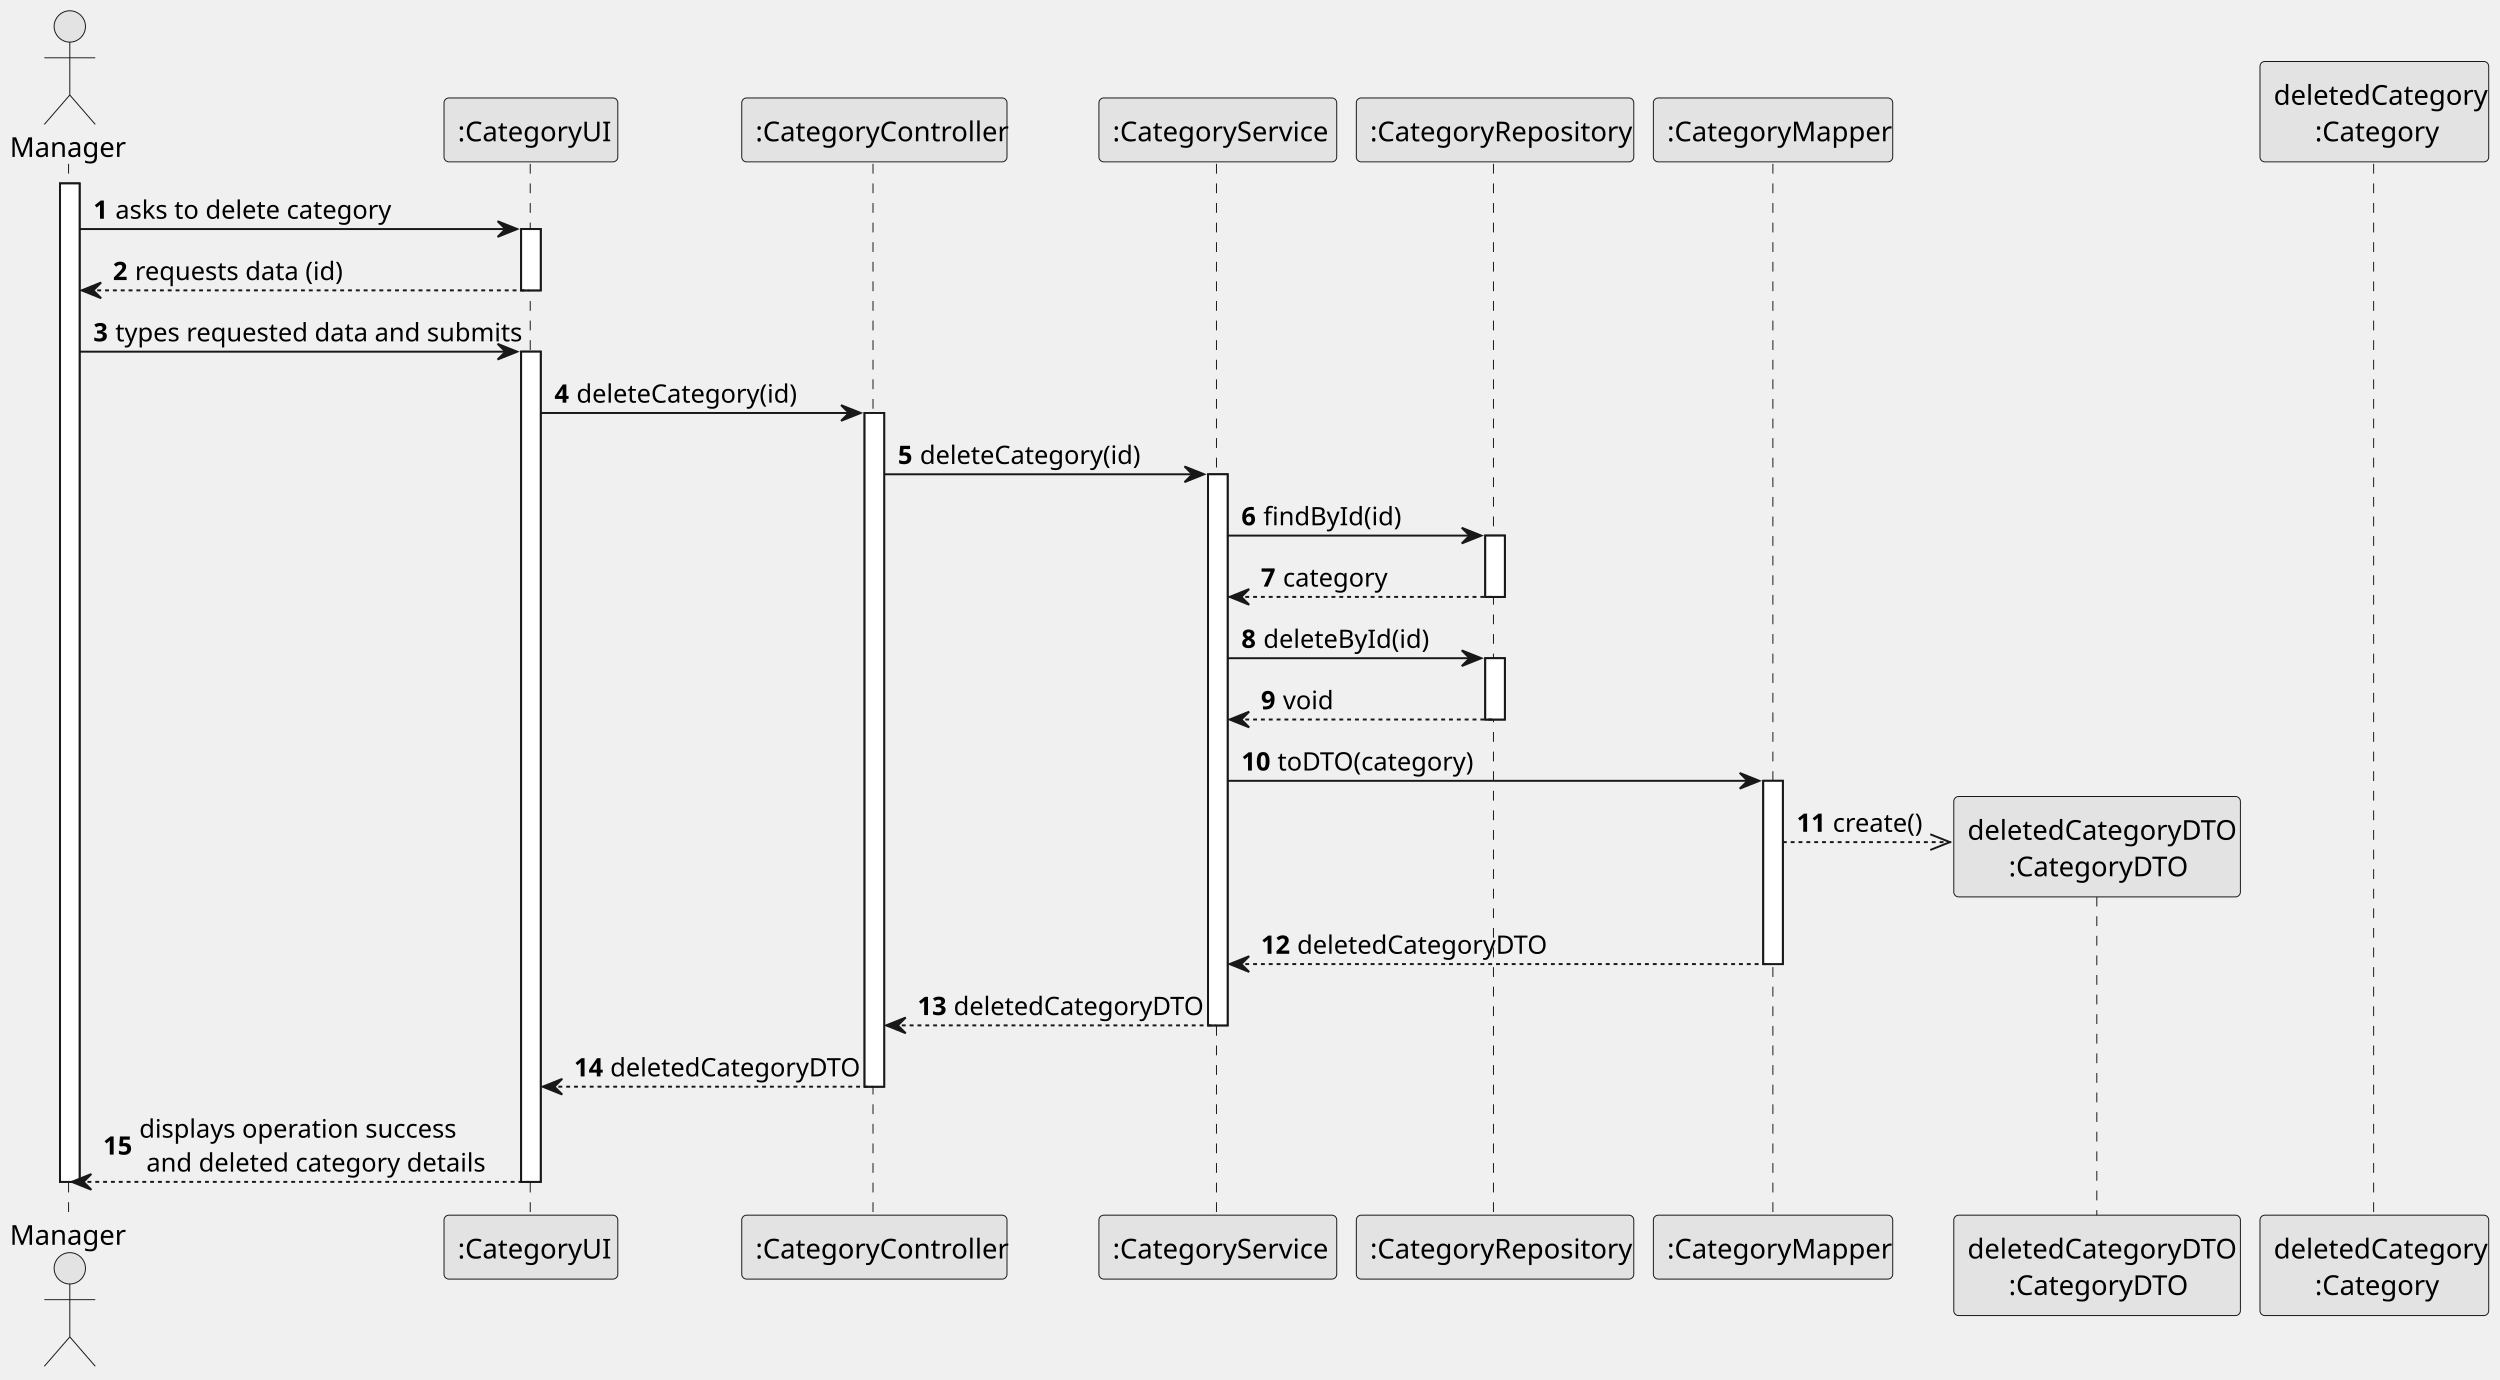
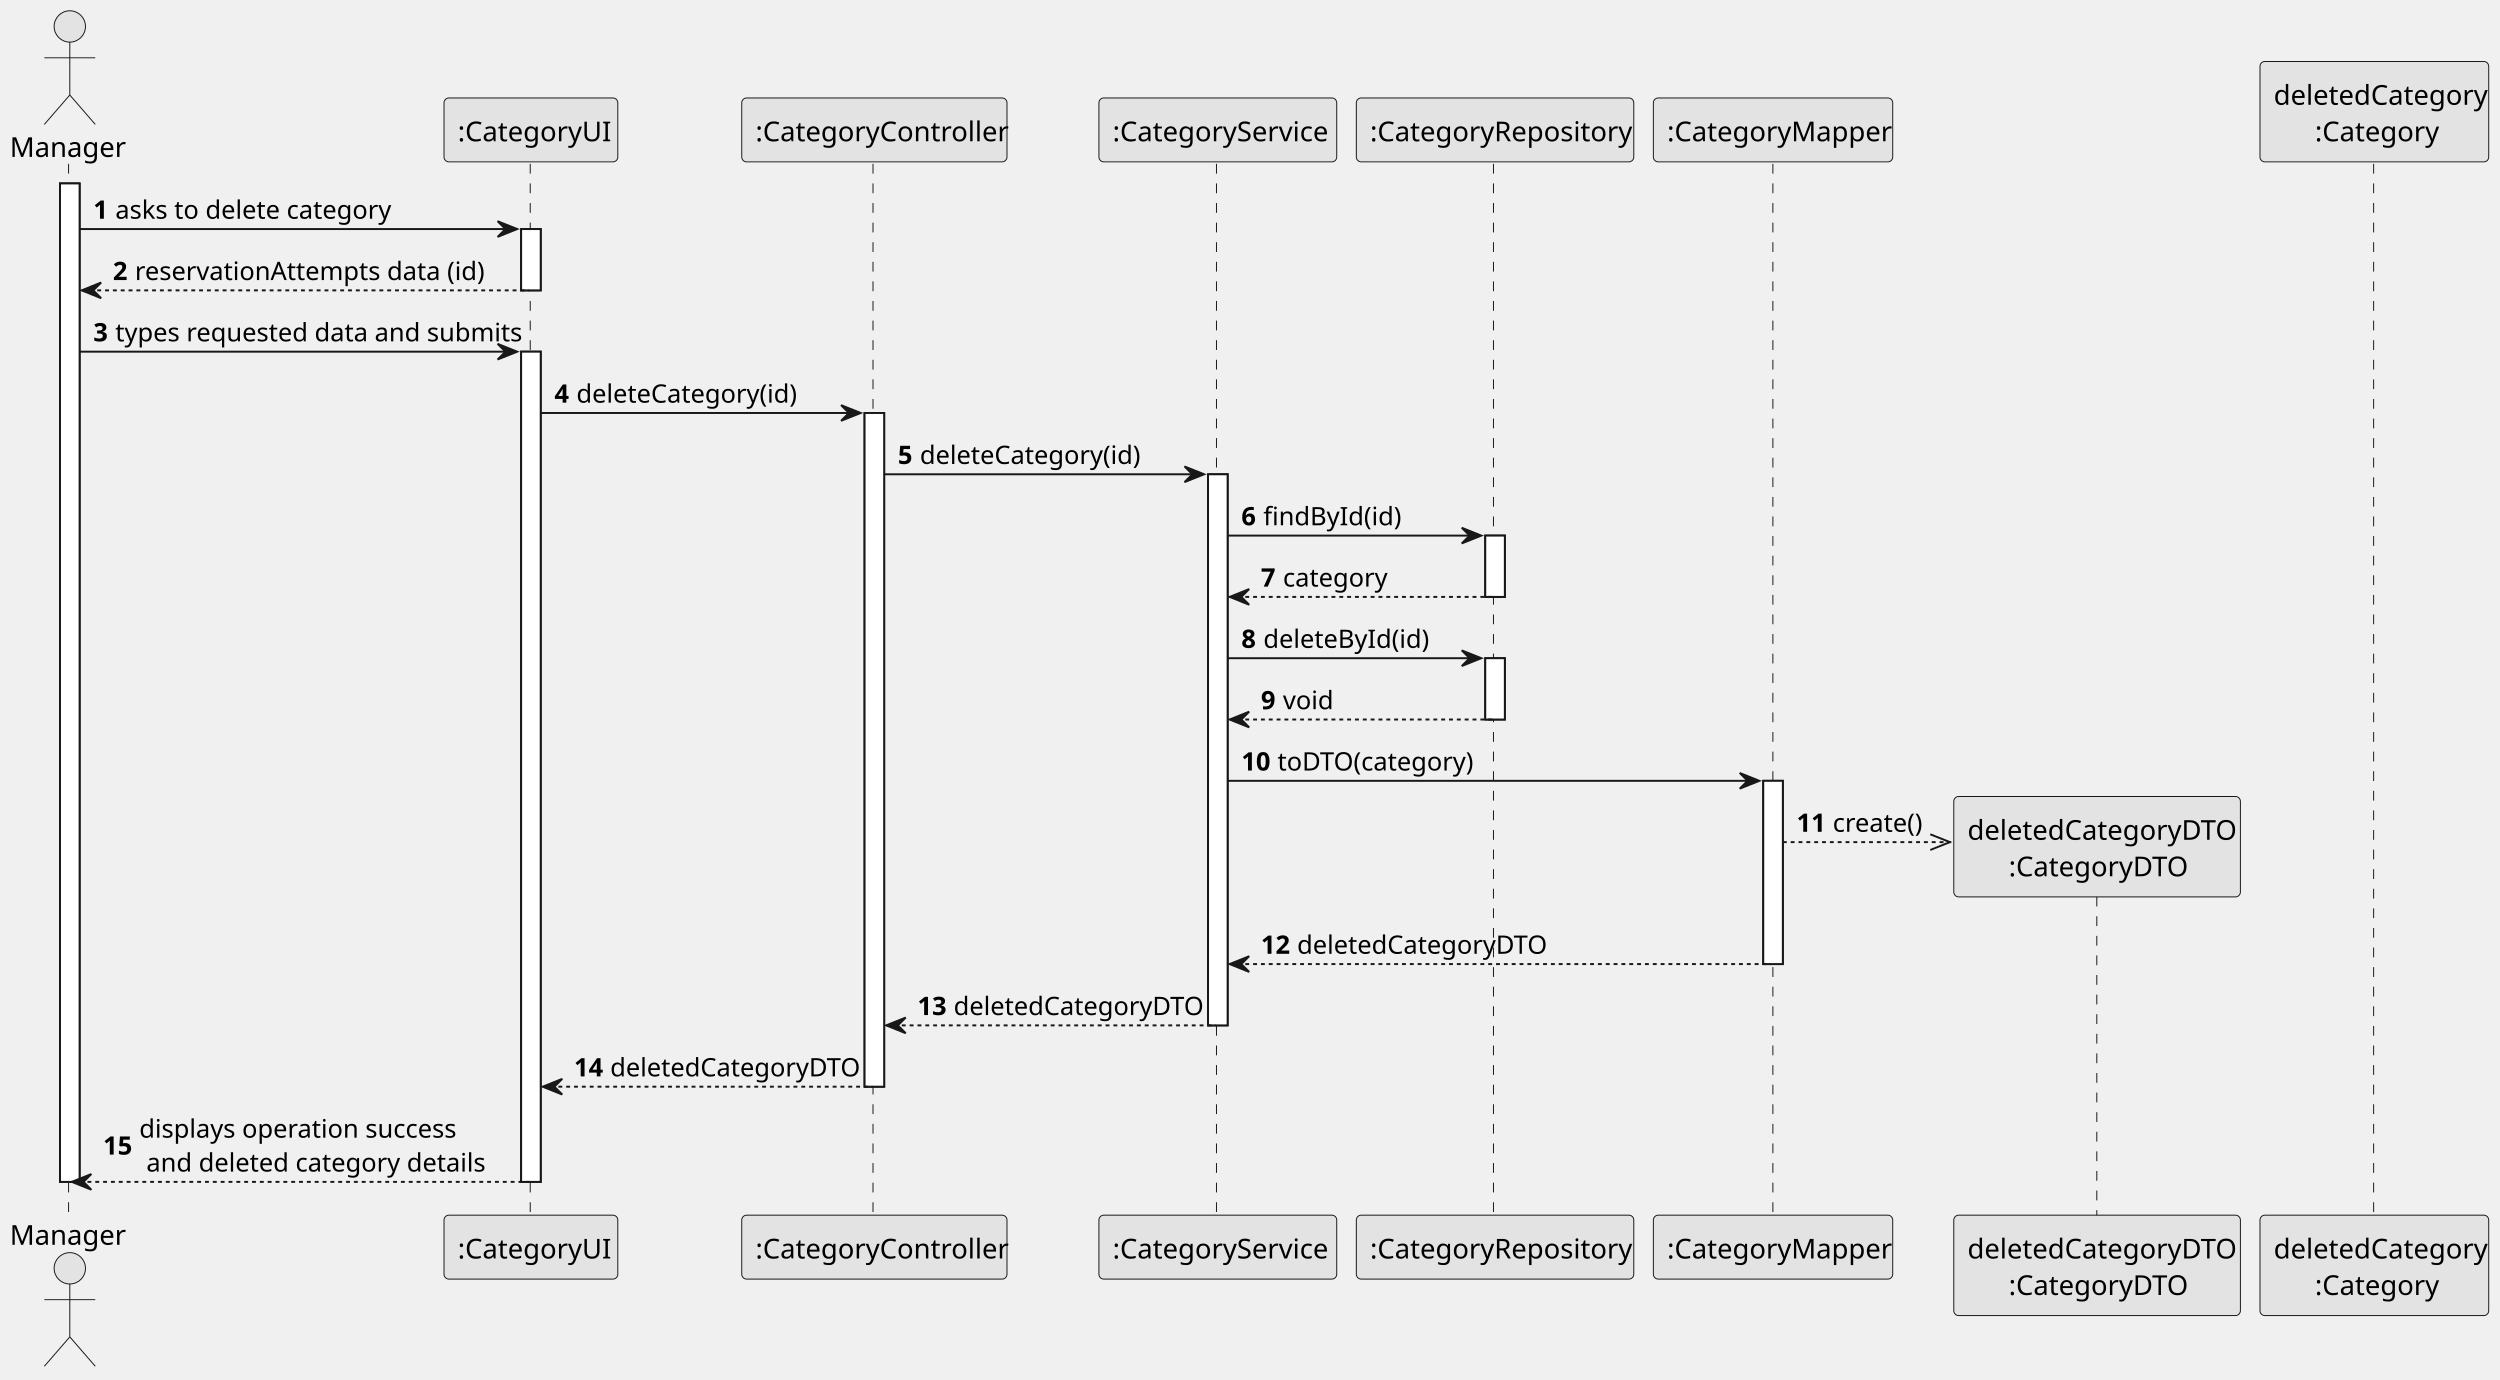
<svg xmlns="http://www.w3.org/2000/svg" contentStyleType="text/css" height="704px" preserveAspectRatio="none" style="width:1276px;height:704px;background:#FFFFFF;" version="1.1" viewBox="0 0 1276 704" width="1276px" zoomAndPan="magnify">
  <defs />
  <g>
    <rect fill="#FFFFFF" height="509.607" style="stroke:#181818;stroke-width:1.0;" width="10" x="30.627" y="93.621" />
    <rect fill="#FFFFFF" height="31.291" style="stroke:#181818;stroke-width:1.0;" width="10" x="265.978" y="116.912" />
    <rect fill="#FFFFFF" height="423.734" style="stroke:#181818;stroke-width:1.0;" width="10" x="265.978" y="179.494" />
    <rect fill="#FFFFFF" height="343.861" style="stroke:#181818;stroke-width:1.0;" width="10" x="441.278" y="210.785" />
    <rect fill="#FFFFFF" height="281.279" style="stroke:#181818;stroke-width:1.0;" width="10" x="616.578" y="242.076" />
    <rect fill="#FFFFFF" height="31.291" style="stroke:#181818;stroke-width:1.0;" width="10" x="758.074" y="273.367" />
    <rect fill="#FFFFFF" height="31.291" style="stroke:#181818;stroke-width:1.0;" width="10" x="758.074" y="335.949" />
    <rect fill="#FFFFFF" height="93.533" style="stroke:#181818;stroke-width:1.0;" width="10" x="899.963" y="398.531" />
    <line style="stroke:#181818;stroke-width:0.5;stroke-dasharray:5.0,5.0;" x1="35" x2="35" y1="83.621" y2="621.229" />
    <line style="stroke:#181818;stroke-width:0.5;stroke-dasharray:5.0,5.0;" x1="270.63" x2="270.63" y1="83.621" y2="621.229" />
    <line style="stroke:#181818;stroke-width:0.5;stroke-dasharray:5.0,5.0;" x1="445.585" x2="445.585" y1="83.621" y2="621.229" />
    <line style="stroke:#181818;stroke-width:0.5;stroke-dasharray:5.0,5.0;" x1="620.888" x2="620.888" y1="83.621" y2="621.229" />
    <line style="stroke:#181818;stroke-width:0.5;stroke-dasharray:5.0,5.0;" x1="762.267" x2="762.267" y1="83.621" y2="621.229" />
    <line style="stroke:#181818;stroke-width:0.5;stroke-dasharray:5.0,5.0;" x1="904.88" x2="904.88" y1="83.621" y2="621.229" />
    <line style="stroke:#181818;stroke-width:0.5;stroke-dasharray:5.0,5.0;" x1="1070.212" x2="1070.212" y1="447.652" y2="621.229" />
    <line style="stroke:#181818;stroke-width:0.5;stroke-dasharray:5.0,5.0;" x1="1211.501" x2="1211.501" y1="83.621" y2="621.229" />
    <text fill="#000000" font-family="sans-serif" font-size="14" lengthAdjust="spacing" textLength="55.255" x="5" y="80.107">Manager</text>
    <ellipse cx="35.627" cy="13.5" fill="#E3E3E3" rx="8" ry="8" style="stroke:#181818;stroke-width:0.5;" />
    <path d="M35.627,21.5 L35.627,48.5 M22.627,29.5 L48.627,29.5 M35.627,48.5 L22.627,63.5 M35.627,48.5 L48.627,63.5 " fill="none" style="stroke:#181818;stroke-width:0.5;" />
    <text fill="#000000" font-family="sans-serif" font-size="14" lengthAdjust="spacing" textLength="55.255" x="5" y="635.336">Manager</text>
    <ellipse cx="35.627" cy="647.35" fill="#E3E3E3" rx="8" ry="8" style="stroke:#181818;stroke-width:0.5;" />
    <path d="M35.627,655.35 L35.627,682.35 M22.627,663.35 L48.627,663.35 M35.627,682.35 L22.627,697.35 M35.627,682.35 L48.627,697.35 " fill="none" style="stroke:#181818;stroke-width:0.5;" />
    <rect fill="#E3E3E3" height="32.621" rx="2.5" ry="2.5" style="stroke:#181818;stroke-width:0.5;" width="88.696" x="226.63" y="50" />
    <text fill="#000000" font-family="sans-serif" font-size="14" lengthAdjust="spacing" textLength="74.696" x="233.63" y="72.107">:CategoryUI</text>
    <rect fill="#E3E3E3" height="32.621" rx="2.5" ry="2.5" style="stroke:#181818;stroke-width:0.5;" width="88.696" x="226.63" y="620.229" />
    <text fill="#000000" font-family="sans-serif" font-size="14" lengthAdjust="spacing" textLength="74.696" x="233.63" y="642.336">:CategoryUI</text>
    <rect fill="#E3E3E3" height="32.621" rx="2.5" ry="2.5" style="stroke:#181818;stroke-width:0.5;" width="135.386" x="378.585" y="50" />
    <text fill="#000000" font-family="sans-serif" font-size="14" lengthAdjust="spacing" textLength="121.386" x="385.585" y="72.107">:CategoryController</text>
    <rect fill="#E3E3E3" height="32.621" rx="2.5" ry="2.5" style="stroke:#181818;stroke-width:0.5;" width="135.386" x="378.585" y="620.229" />
    <text fill="#000000" font-family="sans-serif" font-size="14" lengthAdjust="spacing" textLength="121.386" x="385.585" y="642.336">:CategoryController</text>
    <rect fill="#E3E3E3" height="32.621" rx="2.5" ry="2.5" style="stroke:#181818;stroke-width:0.5;" width="121.379" x="560.888" y="50" />
    <text fill="#000000" font-family="sans-serif" font-size="14" lengthAdjust="spacing" textLength="107.379" x="567.888" y="72.107">:CategoryService</text>
    <rect fill="#E3E3E3" height="32.621" rx="2.5" ry="2.5" style="stroke:#181818;stroke-width:0.5;" width="121.379" x="560.888" y="620.229" />
    <text fill="#000000" font-family="sans-serif" font-size="14" lengthAdjust="spacing" textLength="107.379" x="567.888" y="642.336">:CategoryService</text>
    <rect fill="#E3E3E3" height="32.621" rx="2.5" ry="2.5" style="stroke:#181818;stroke-width:0.5;" width="141.613" x="692.267" y="50" />
    <text fill="#000000" font-family="sans-serif" font-size="14" lengthAdjust="spacing" textLength="127.613" x="699.267" y="72.107">:CategoryRepository</text>
    <rect fill="#E3E3E3" height="32.621" rx="2.5" ry="2.5" style="stroke:#181818;stroke-width:0.5;" width="141.613" x="692.267" y="620.229" />
    <text fill="#000000" font-family="sans-serif" font-size="14" lengthAdjust="spacing" textLength="127.613" x="699.267" y="642.336">:CategoryRepository</text>
    <rect fill="#E3E3E3" height="32.621" rx="2.5" ry="2.5" style="stroke:#181818;stroke-width:0.5;" width="122.165" x="843.88" y="50" />
    <text fill="#000000" font-family="sans-serif" font-size="14" lengthAdjust="spacing" textLength="108.165" x="850.88" y="72.107">:CategoryMapper</text>
    <rect fill="#E3E3E3" height="32.621" rx="2.5" ry="2.5" style="stroke:#181818;stroke-width:0.5;" width="122.165" x="843.88" y="620.229" />
    <text fill="#000000" font-family="sans-serif" font-size="14" lengthAdjust="spacing" textLength="108.165" x="850.88" y="642.336">:CategoryMapper</text>
    <rect fill="#E3E3E3" height="51.242" rx="2.5" ry="2.5" style="stroke:#181818;stroke-width:0.5;" width="146.289" x="997.212" y="620.229" />
    <text fill="#000000" font-family="sans-serif" font-size="14" lengthAdjust="spacing" textLength="132.289" x="1004.212" y="642.336">deletedCategoryDTO</text>
    <text fill="#000000" font-family="sans-serif" font-size="14" lengthAdjust="spacing" textLength="90.248" x="1025.232" y="660.957">:CategoryDTO</text>
    <rect fill="#E3E3E3" height="51.242" rx="2.5" ry="2.5" style="stroke:#181818;stroke-width:0.5;" width="116.737" x="1153.501" y="31.379" />
    <text fill="#000000" font-family="sans-serif" font-size="14" lengthAdjust="spacing" textLength="102.737" x="1160.501" y="53.486">deletedCategory</text>
    <text fill="#000000" font-family="sans-serif" font-size="14" lengthAdjust="spacing" textLength="60.696" x="1181.522" y="72.107">:Category</text>
    <rect fill="#E3E3E3" height="51.242" rx="2.5" ry="2.5" style="stroke:#181818;stroke-width:0.5;" width="116.737" x="1153.501" y="620.229" />
    <text fill="#000000" font-family="sans-serif" font-size="14" lengthAdjust="spacing" textLength="102.737" x="1160.501" y="642.336">deletedCategory</text>
    <text fill="#000000" font-family="sans-serif" font-size="14" lengthAdjust="spacing" textLength="60.696" x="1181.522" y="660.957">:Category</text>
    <rect fill="#FFFFFF" height="509.607" style="stroke:#181818;stroke-width:1.0;" width="10" x="30.627" y="93.621" />
    <rect fill="#FFFFFF" height="31.291" style="stroke:#181818;stroke-width:1.0;" width="10" x="265.978" y="116.912" />
    <rect fill="#FFFFFF" height="423.734" style="stroke:#181818;stroke-width:1.0;" width="10" x="265.978" y="179.494" />
    <rect fill="#FFFFFF" height="343.861" style="stroke:#181818;stroke-width:1.0;" width="10" x="441.278" y="210.785" />
    <rect fill="#FFFFFF" height="281.279" style="stroke:#181818;stroke-width:1.0;" width="10" x="616.578" y="242.076" />
    <rect fill="#FFFFFF" height="31.291" style="stroke:#181818;stroke-width:1.0;" width="10" x="758.074" y="273.367" />
    <rect fill="#FFFFFF" height="31.291" style="stroke:#181818;stroke-width:1.0;" width="10" x="758.074" y="335.949" />
    <rect fill="#FFFFFF" height="93.533" style="stroke:#181818;stroke-width:1.0;" width="10" x="899.963" y="398.531" />
    <polygon fill="#181818" points="253.978,112.912,263.978,116.912,253.978,120.912,257.978,116.912" style="stroke:#181818;stroke-width:1.0;" />
    <line style="stroke:#181818;stroke-width:1.0;" x1="40.627" x2="259.978" y1="116.912" y2="116.912" />
    <text fill="#000000" font-family="sans-serif" font-size="13" font-weight="bold" lengthAdjust="spacing" textLength="7.23" x="47.627" y="111.649">1</text>
    <text fill="#000000" font-family="sans-serif" font-size="13" lengthAdjust="spacing" textLength="133.688" x="58.857" y="111.649">asks to delete category</text>
    <polygon fill="#181818" points="51.627,144.203,41.627,148.203,51.627,152.203,47.627,148.203" style="stroke:#181818;stroke-width:1.0;" />
    <line style="stroke:#181818;stroke-width:1.0;stroke-dasharray:2.0,2.0;" x1="45.627" x2="269.978" y1="148.203" y2="148.203" />
    <text fill="#000000" font-family="sans-serif" font-size="13" font-weight="bold" lengthAdjust="spacing" textLength="7.23" x="57.627" y="142.94">2</text>
-     <text fill="#000000" font-family="sans-serif" font-size="13" lengthAdjust="spacing" textLength="101.163" x="68.857" y="142.94">requests data (id)</text>
+     <text fill="#000000" font-family="sans-serif" font-size="13" lengthAdjust="spacing" textLength="101.163" x="68.857" y="142.94">reservationAttempts data (id)</text>
    <polygon fill="#181818" points="253.978,175.494,263.978,179.494,253.978,183.494,257.978,179.494" style="stroke:#181818;stroke-width:1.0;" />
    <line style="stroke:#181818;stroke-width:1.0;" x1="40.627" x2="259.978" y1="179.494" y2="179.494" />
    <text fill="#000000" font-family="sans-serif" font-size="13" font-weight="bold" lengthAdjust="spacing" textLength="7.23" x="47.627" y="174.231">3</text>
    <text fill="#000000" font-family="sans-serif" font-size="13" lengthAdjust="spacing" textLength="195.121" x="58.857" y="174.231">types requested data and submits</text>
    <polygon fill="#181818" points="429.278,206.785,439.278,210.785,429.278,214.785,433.278,210.785" style="stroke:#181818;stroke-width:1.0;" />
    <line style="stroke:#181818;stroke-width:1.0;" x1="275.978" x2="435.278" y1="210.785" y2="210.785" />
    <text fill="#000000" font-family="sans-serif" font-size="13" font-weight="bold" lengthAdjust="spacing" textLength="7.23" x="282.978" y="205.523">4</text>
    <text fill="#000000" font-family="sans-serif" font-size="13" lengthAdjust="spacing" textLength="106.945" x="294.208" y="205.523">deleteCategory(id)</text>
    <polygon fill="#181818" points="604.578,238.076,614.578,242.076,604.578,246.076,608.578,242.076" style="stroke:#181818;stroke-width:1.0;" />
    <line style="stroke:#181818;stroke-width:1.0;" x1="451.278" x2="610.578" y1="242.076" y2="242.076" />
    <text fill="#000000" font-family="sans-serif" font-size="13" font-weight="bold" lengthAdjust="spacing" textLength="7.23" x="458.278" y="236.814">5</text>
    <text fill="#000000" font-family="sans-serif" font-size="13" lengthAdjust="spacing" textLength="106.945" x="469.508" y="236.814">deleteCategory(id)</text>
    <polygon fill="#181818" points="746.074,269.367,756.074,273.367,746.074,277.367,750.074,273.367" style="stroke:#181818;stroke-width:1.0;" />
    <line style="stroke:#181818;stroke-width:1.0;" x1="626.578" x2="752.074" y1="273.367" y2="273.367" />
    <text fill="#000000" font-family="sans-serif" font-size="13" font-weight="bold" lengthAdjust="spacing" textLength="7.23" x="633.578" y="268.104">6</text>
    <text fill="#000000" font-family="sans-serif" font-size="13" lengthAdjust="spacing" textLength="65.749" x="644.808" y="268.104">findById(id)</text>
    <polygon fill="#181818" points="637.578,300.658,627.578,304.658,637.578,308.658,633.578,304.658" style="stroke:#181818;stroke-width:1.0;" />
    <line style="stroke:#181818;stroke-width:1.0;stroke-dasharray:2.0,2.0;" x1="631.578" x2="762.074" y1="304.658" y2="304.658" />
    <text fill="#000000" font-family="sans-serif" font-size="13" font-weight="bold" lengthAdjust="spacing" textLength="7.23" x="643.578" y="299.396">7</text>
    <text fill="#000000" font-family="sans-serif" font-size="13" lengthAdjust="spacing" textLength="49.861" x="654.808" y="299.396">category</text>
    <polygon fill="#181818" points="746.074,331.949,756.074,335.949,746.074,339.949,750.074,335.949" style="stroke:#181818;stroke-width:1.0;" />
    <line style="stroke:#181818;stroke-width:1.0;" x1="626.578" x2="752.074" y1="335.949" y2="335.949" />
    <text fill="#000000" font-family="sans-serif" font-size="13" font-weight="bold" lengthAdjust="spacing" textLength="7.23" x="633.578" y="330.687">8</text>
    <text fill="#000000" font-family="sans-serif" font-size="13" lengthAdjust="spacing" textLength="80.209" x="644.808" y="330.687">deleteById(id)</text>
    <polygon fill="#181818" points="637.578,363.24,627.578,367.24,637.578,371.24,633.578,367.24" style="stroke:#181818;stroke-width:1.0;" />
    <line style="stroke:#181818;stroke-width:1.0;stroke-dasharray:2.0,2.0;" x1="631.578" x2="762.074" y1="367.24" y2="367.24" />
    <text fill="#000000" font-family="sans-serif" font-size="13" font-weight="bold" lengthAdjust="spacing" textLength="7.23" x="643.578" y="361.978">9</text>
    <text fill="#000000" font-family="sans-serif" font-size="13" lengthAdjust="spacing" textLength="23.848" x="654.808" y="361.978">void</text>
    <polygon fill="#181818" points="887.963,394.531,897.963,398.531,887.963,402.531,891.963,398.531" style="stroke:#181818;stroke-width:1.0;" />
    <line style="stroke:#181818;stroke-width:1.0;" x1="626.578" x2="893.963" y1="398.531" y2="398.531" />
    <text fill="#000000" font-family="sans-serif" font-size="13" font-weight="bold" lengthAdjust="spacing" textLength="14.46" x="633.578" y="393.269">10</text>
    <text fill="#000000" font-family="sans-serif" font-size="13" lengthAdjust="spacing" textLength="96.802" x="652.038" y="393.269">toDTO(category)</text>
    <line style="stroke:#181818;stroke-width:1.0;" x1="995.212" x2="985.212" y1="429.822" y2="425.822" />
    <line style="stroke:#181818;stroke-width:1.0;" x1="995.212" x2="985.212" y1="429.822" y2="433.822" />
    <line style="stroke:#181818;stroke-width:1.0;stroke-dasharray:2.0,2.0;" x1="909.963" x2="996.212" y1="429.822" y2="429.822" />
    <text fill="#000000" font-family="sans-serif" font-size="13" font-weight="bold" lengthAdjust="spacing" textLength="14.46" x="916.963" y="424.56">11</text>
    <text fill="#000000" font-family="sans-serif" font-size="13" lengthAdjust="spacing" textLength="44.789" x="935.423" y="424.56">create()</text>
    <rect fill="#E3E3E3" height="51.242" rx="2.5" ry="2.5" style="stroke:#181818;stroke-width:0.5;" width="146.289" x="997.212" y="406.531" />
    <text fill="#000000" font-family="sans-serif" font-size="14" lengthAdjust="spacing" textLength="132.289" x="1004.212" y="428.639">deletedCategoryDTO</text>
    <text fill="#000000" font-family="sans-serif" font-size="14" lengthAdjust="spacing" textLength="90.248" x="1025.232" y="447.26">:CategoryDTO</text>
    <polygon fill="#181818" points="637.578,488.065,627.578,492.065,637.578,496.065,633.578,492.065" style="stroke:#181818;stroke-width:1.0;" />
    <line style="stroke:#181818;stroke-width:1.0;stroke-dasharray:2.0,2.0;" x1="631.578" x2="903.963" y1="492.065" y2="492.065" />
    <text fill="#000000" font-family="sans-serif" font-size="13" font-weight="bold" lengthAdjust="spacing" textLength="14.46" x="643.578" y="486.802">12</text>
    <text fill="#000000" font-family="sans-serif" font-size="13" lengthAdjust="spacing" textLength="122.84" x="662.038" y="486.802">deletedCategoryDTO</text>
    <polygon fill="#181818" points="462.278,519.356,452.278,523.356,462.278,527.356,458.278,523.356" style="stroke:#181818;stroke-width:1.0;" />
    <line style="stroke:#181818;stroke-width:1.0;stroke-dasharray:2.0,2.0;" x1="456.278" x2="620.578" y1="523.356" y2="523.356" />
    <text fill="#000000" font-family="sans-serif" font-size="13" font-weight="bold" lengthAdjust="spacing" textLength="14.46" x="468.278" y="518.093">13</text>
    <text fill="#000000" font-family="sans-serif" font-size="13" lengthAdjust="spacing" textLength="122.84" x="486.738" y="518.093">deletedCategoryDTO</text>
    <polygon fill="#181818" points="286.978,550.646,276.978,554.646,286.978,558.646,282.978,554.646" style="stroke:#181818;stroke-width:1.0;" />
    <line style="stroke:#181818;stroke-width:1.0;stroke-dasharray:2.0,2.0;" x1="280.978" x2="445.278" y1="554.646" y2="554.646" />
    <text fill="#000000" font-family="sans-serif" font-size="13" font-weight="bold" lengthAdjust="spacing" textLength="14.46" x="292.978" y="549.384">14</text>
    <text fill="#000000" font-family="sans-serif" font-size="13" lengthAdjust="spacing" textLength="122.84" x="311.438" y="549.384">deletedCategoryDTO</text>
    <polygon fill="#181818" points="46.627,599.229,36.627,603.229,46.627,607.229,42.627,603.229" style="stroke:#181818;stroke-width:1.0;" />
    <line style="stroke:#181818;stroke-width:1.0;stroke-dasharray:2.0,2.0;" x1="40.627" x2="269.978" y1="603.229" y2="603.229" />
    <text fill="#000000" font-family="sans-serif" font-size="13" font-weight="bold" lengthAdjust="spacing" textLength="14.46" x="52.627" y="589.32">15</text>
    <text fill="#000000" font-family="sans-serif" font-size="13" lengthAdjust="spacing" textLength="155.359" x="71.087" y="580.675">displays operation success</text>
    <text fill="#000000" font-family="sans-serif" font-size="13" lengthAdjust="spacing" textLength="162.614" x="74.699" y="597.966">and deleted category details</text>
  </g>
</svg>
